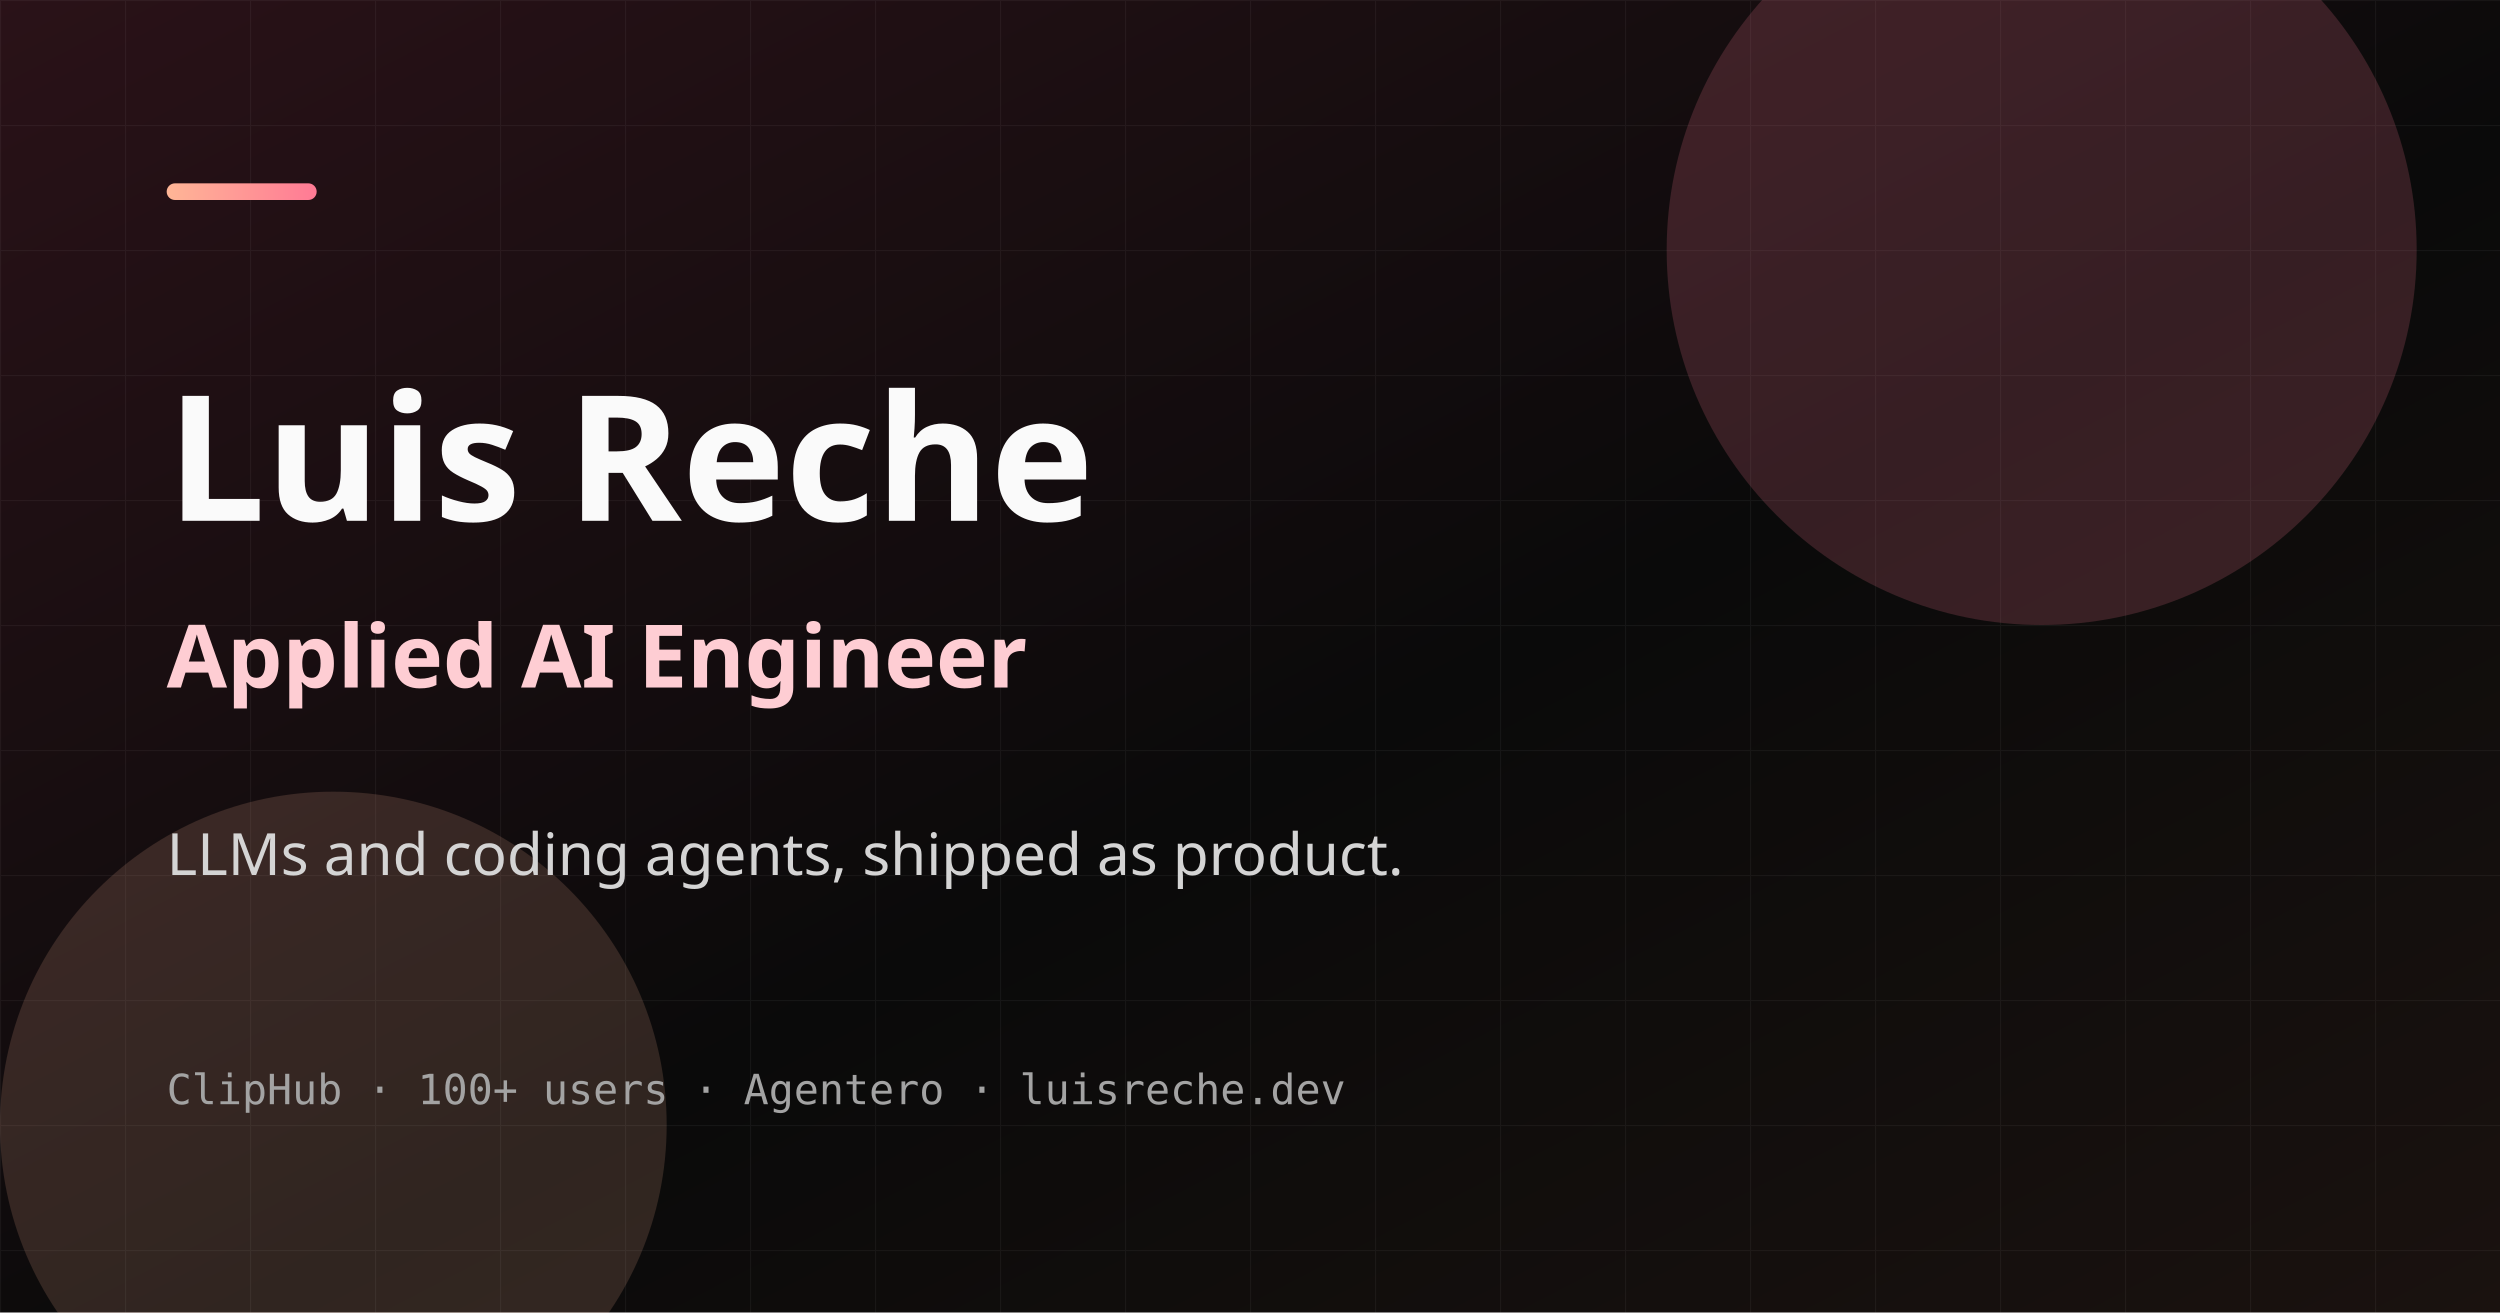
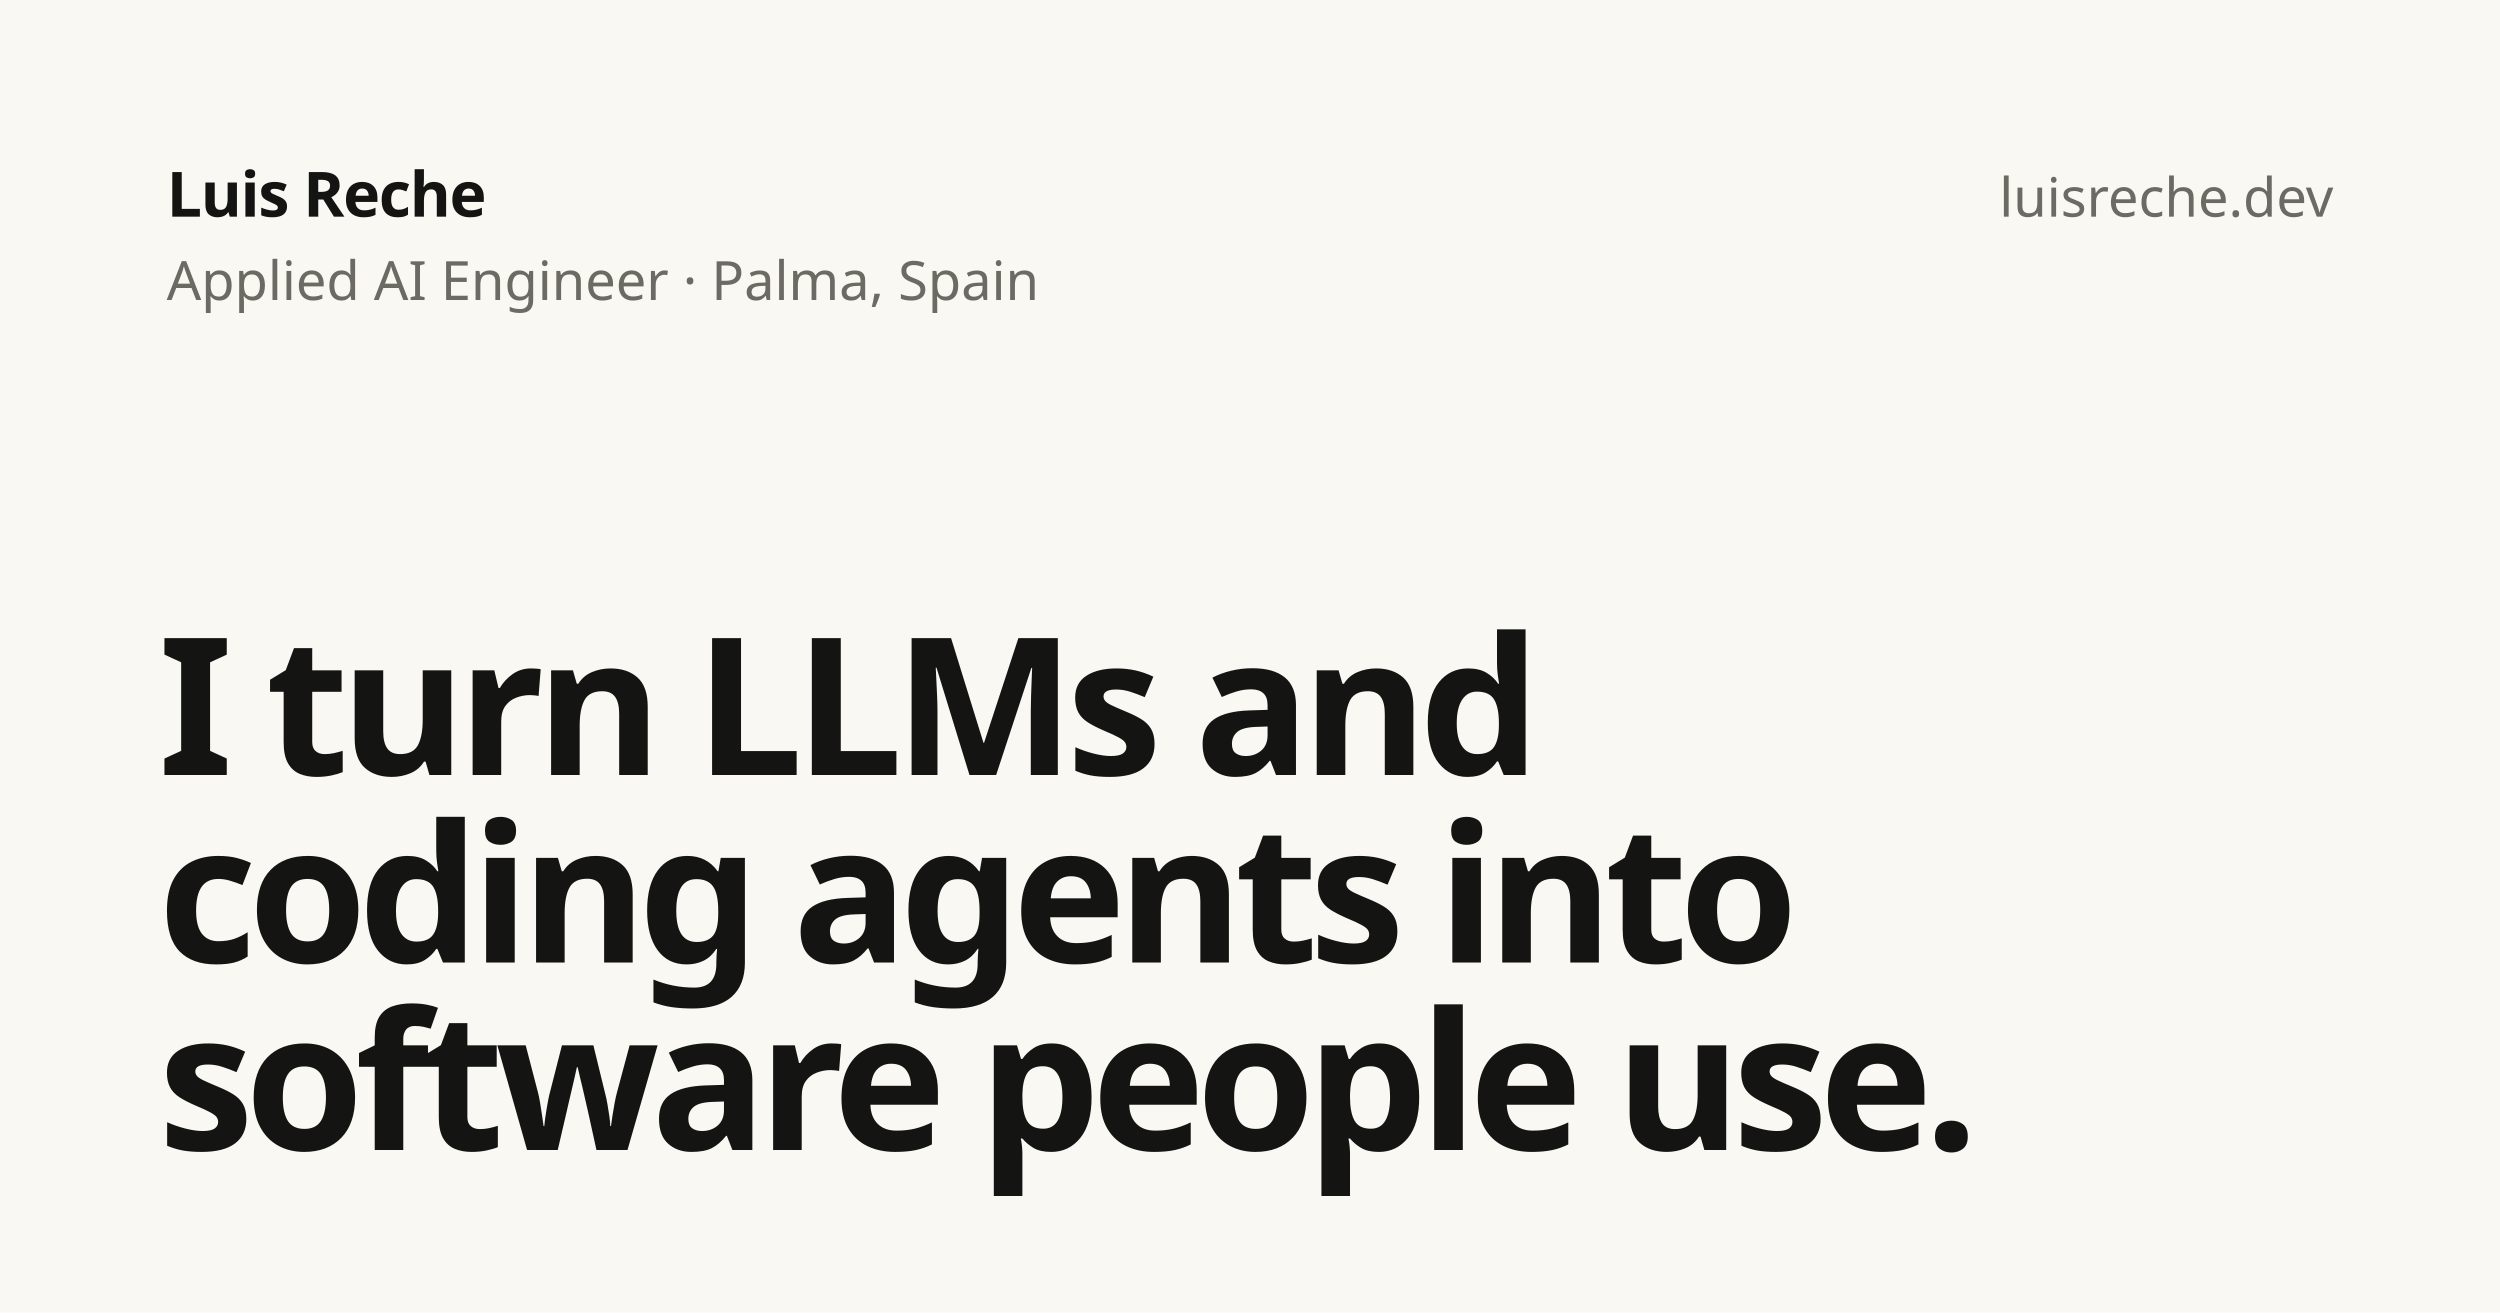
<svg xmlns="http://www.w3.org/2000/svg" width="1200" height="630" viewBox="0 0 1200 630">
-   <defs>
-     <linearGradient id="wash" x1="0" y1="0" x2="1" y2="1">
-       <stop offset="0%" stop-color="#2a1218" />
-       <stop offset="55%" stop-color="#0a0a0a" />
-       <stop offset="100%" stop-color="#1a120f" />
-     </linearGradient>
-     <linearGradient id="bar" x1="0" y1="0" x2="1" y2="0">
-       <stop offset="0%" stop-color="#ffb696" />
-       <stop offset="100%" stop-color="#ff7a95" />
-     </linearGradient>
-     <pattern id="grid" width="60" height="60" patternUnits="userSpaceOnUse">
-       <path d="M 60 0 L 0 0 0 60" fill="none" stroke="rgba(255,255,255,0.05)" stroke-width="1" />
-     </pattern>
-   </defs>
-   <rect width="1200" height="630" fill="url(#wash)" />
-   <rect width="1200" height="630" fill="url(#grid)" />
-   <circle cx="980" cy="120" r="180" fill="#ff7a95" opacity="0.18" />
-   <circle cx="160" cy="540" r="160" fill="#ffb696" opacity="0.16" />
-   <rect x="80" y="88" width="72" height="8" rx="4" fill="url(#bar)" />
-   <text x="80" y="250" fill="#fafafa" font-family="Plus Jakarta Sans, ui-sans-serif, sans-serif" font-size="84" font-weight="650">Luis Reche</text>
-   <text x="80" y="330" fill="#fecdd3" font-family="Plus Jakarta Sans, ui-sans-serif, sans-serif" font-size="42" font-weight="600">Applied AI Engineer</text>
-   <text x="80" y="420" fill="#d4d4d4" font-family="Plus Jakarta Sans, ui-sans-serif, sans-serif" font-size="28">LLMs and coding agents, shipped as product.</text>
-   <text x="80" y="530" fill="#a3a3a3" font-family="JetBrains Mono, ui-monospace, monospace" font-size="20">ClipHub · 100+ users · Agentero · luisreche.dev</text>
+   <rect width="1200" height="630" fill="#faf8f3" />
+   <text x="80" y="104" fill="#141413" font-family="Plus Jakarta Sans, ui-sans-serif, sans-serif" font-size="30" font-weight="600" letter-spacing="-0.6">Luis Reche</text>
+   <text x="80" y="144" fill="#6b6a63" font-family="Plus Jakarta Sans, ui-sans-serif, sans-serif" font-size="26">Applied AI Engineer · Palma, Spain</text>
+   <text x="1120" y="104" text-anchor="end" fill="#6b6a63" font-family="Plus Jakarta Sans, ui-sans-serif, sans-serif" font-size="26">luisreche.dev</text>
+   <text fill="#141413" font-family="Plus Jakarta Sans, ui-sans-serif, sans-serif" font-size="92" font-weight="600" letter-spacing="-4.1">
+     <tspan x="76" y="372">I turn LLMs and</tspan>
+     <tspan x="76" y="462">coding agents into</tspan>
+     <tspan x="76" y="552">software people use.</tspan>
+   </text>
</svg>
